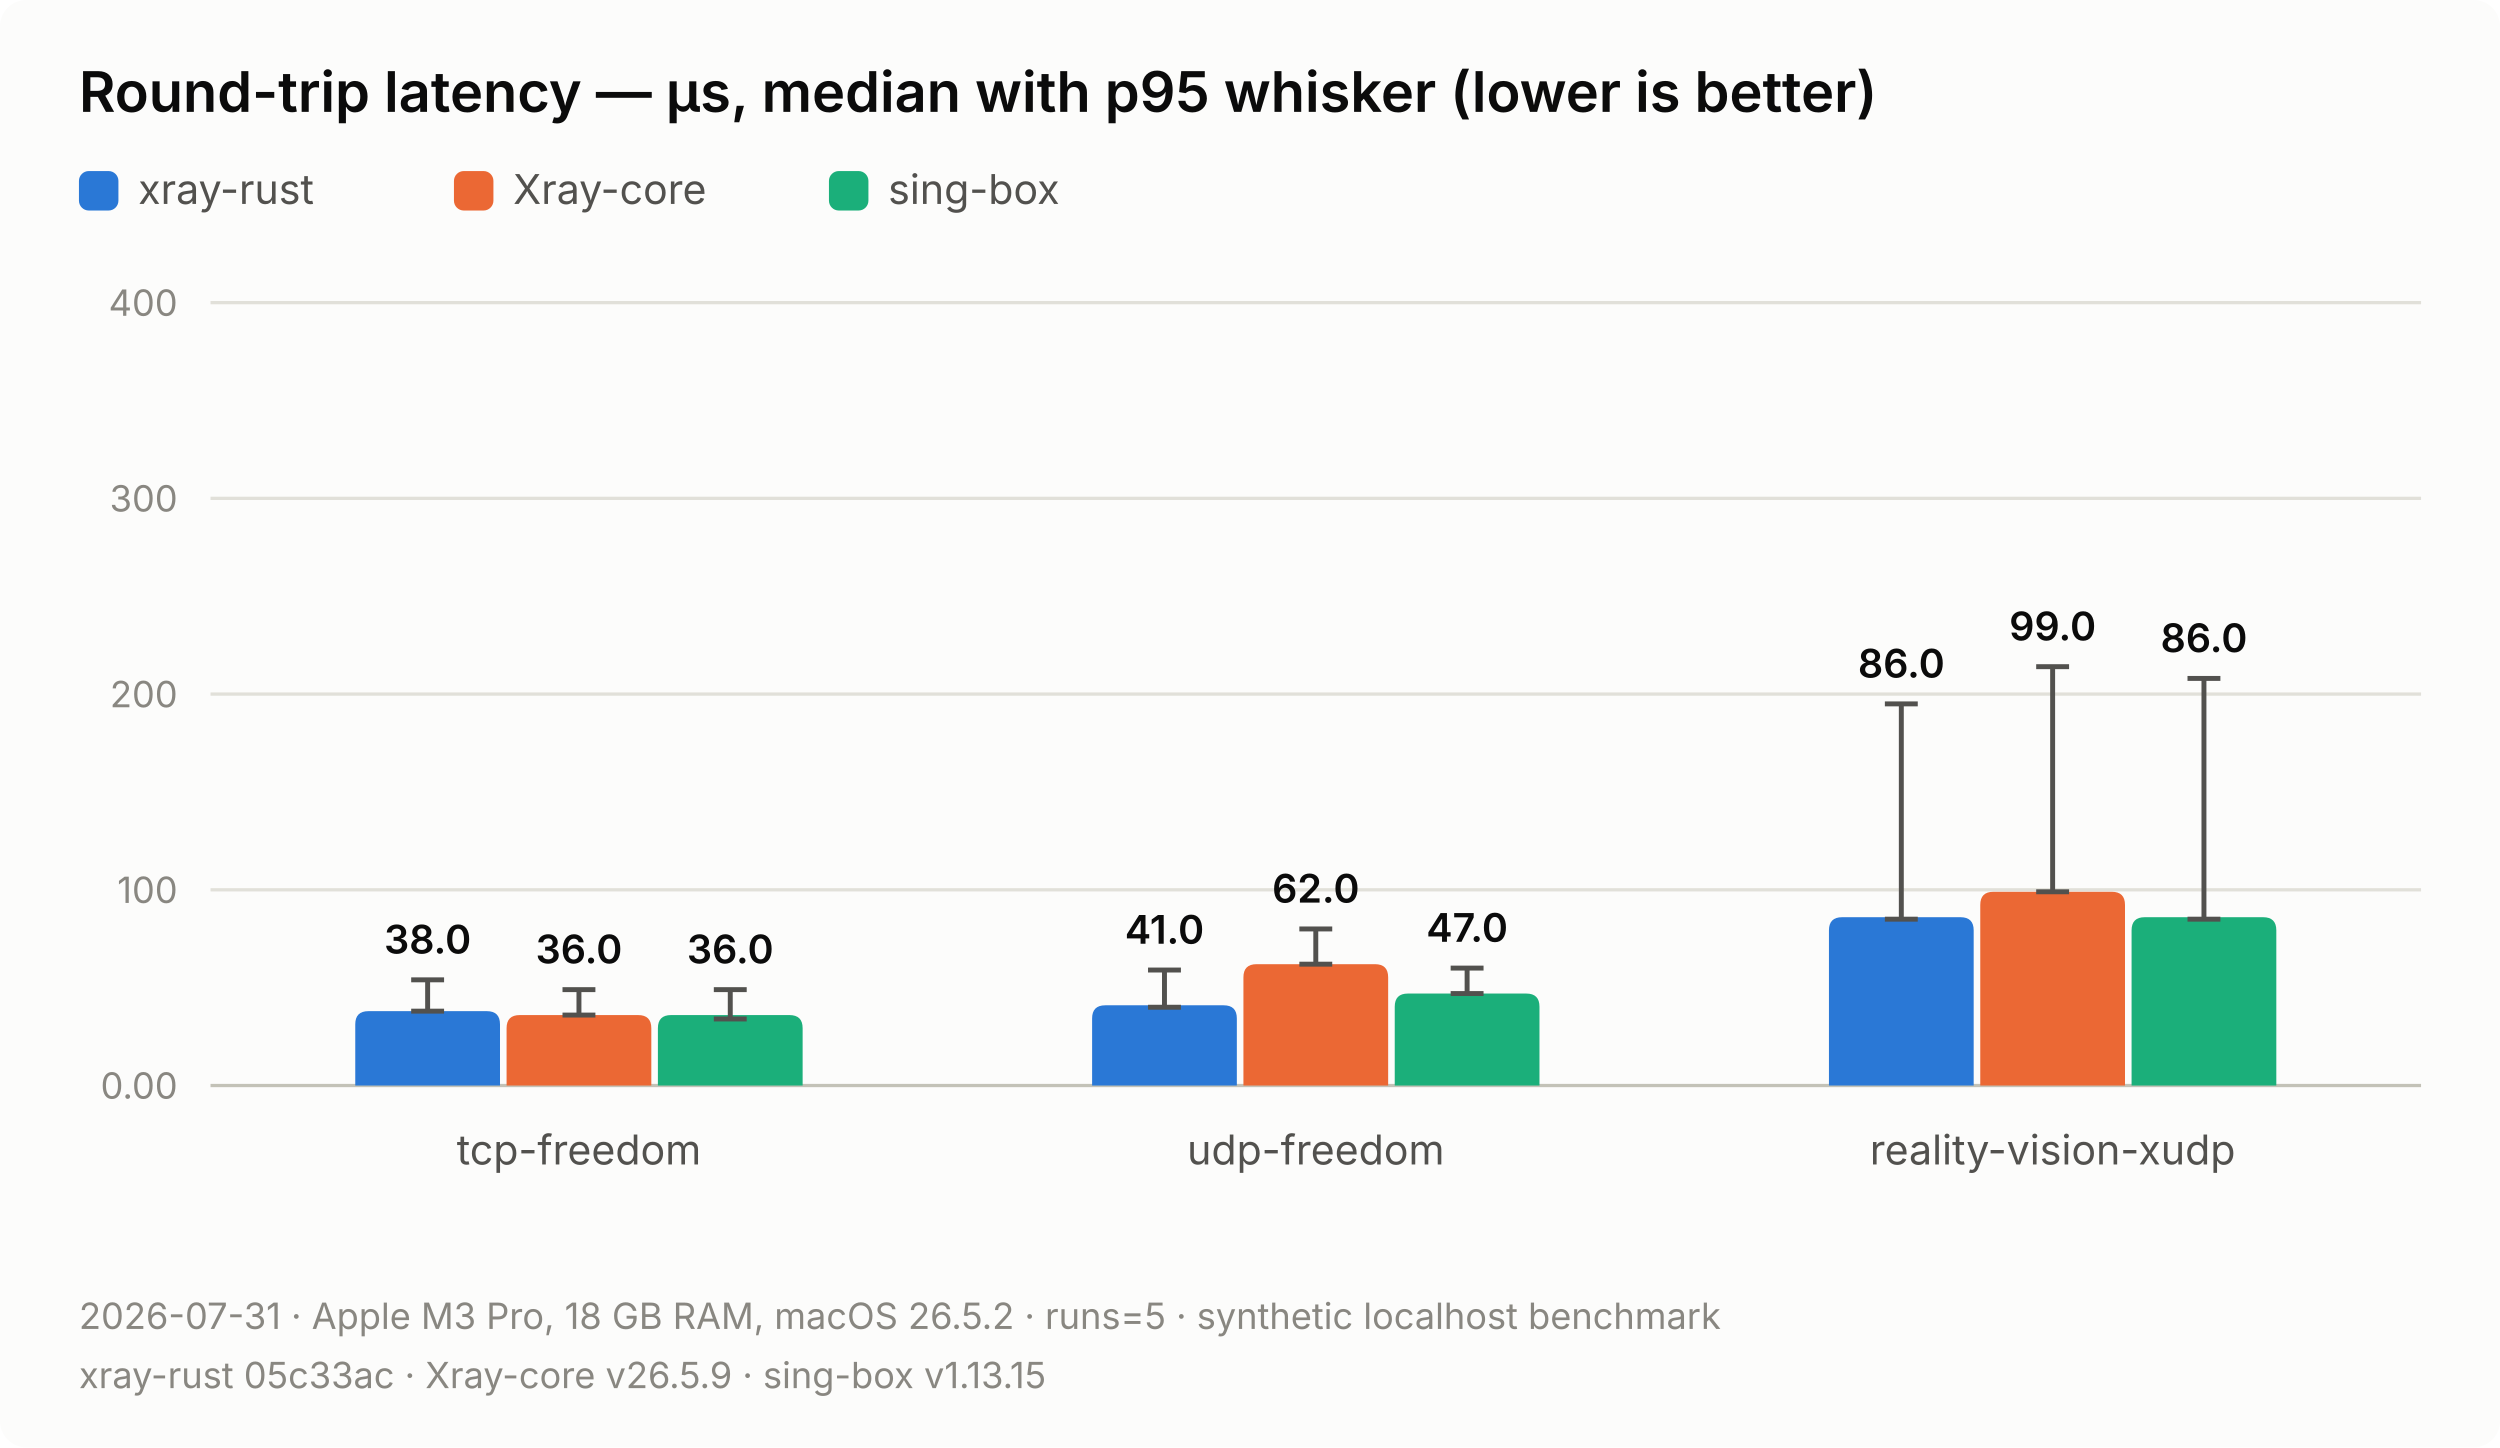
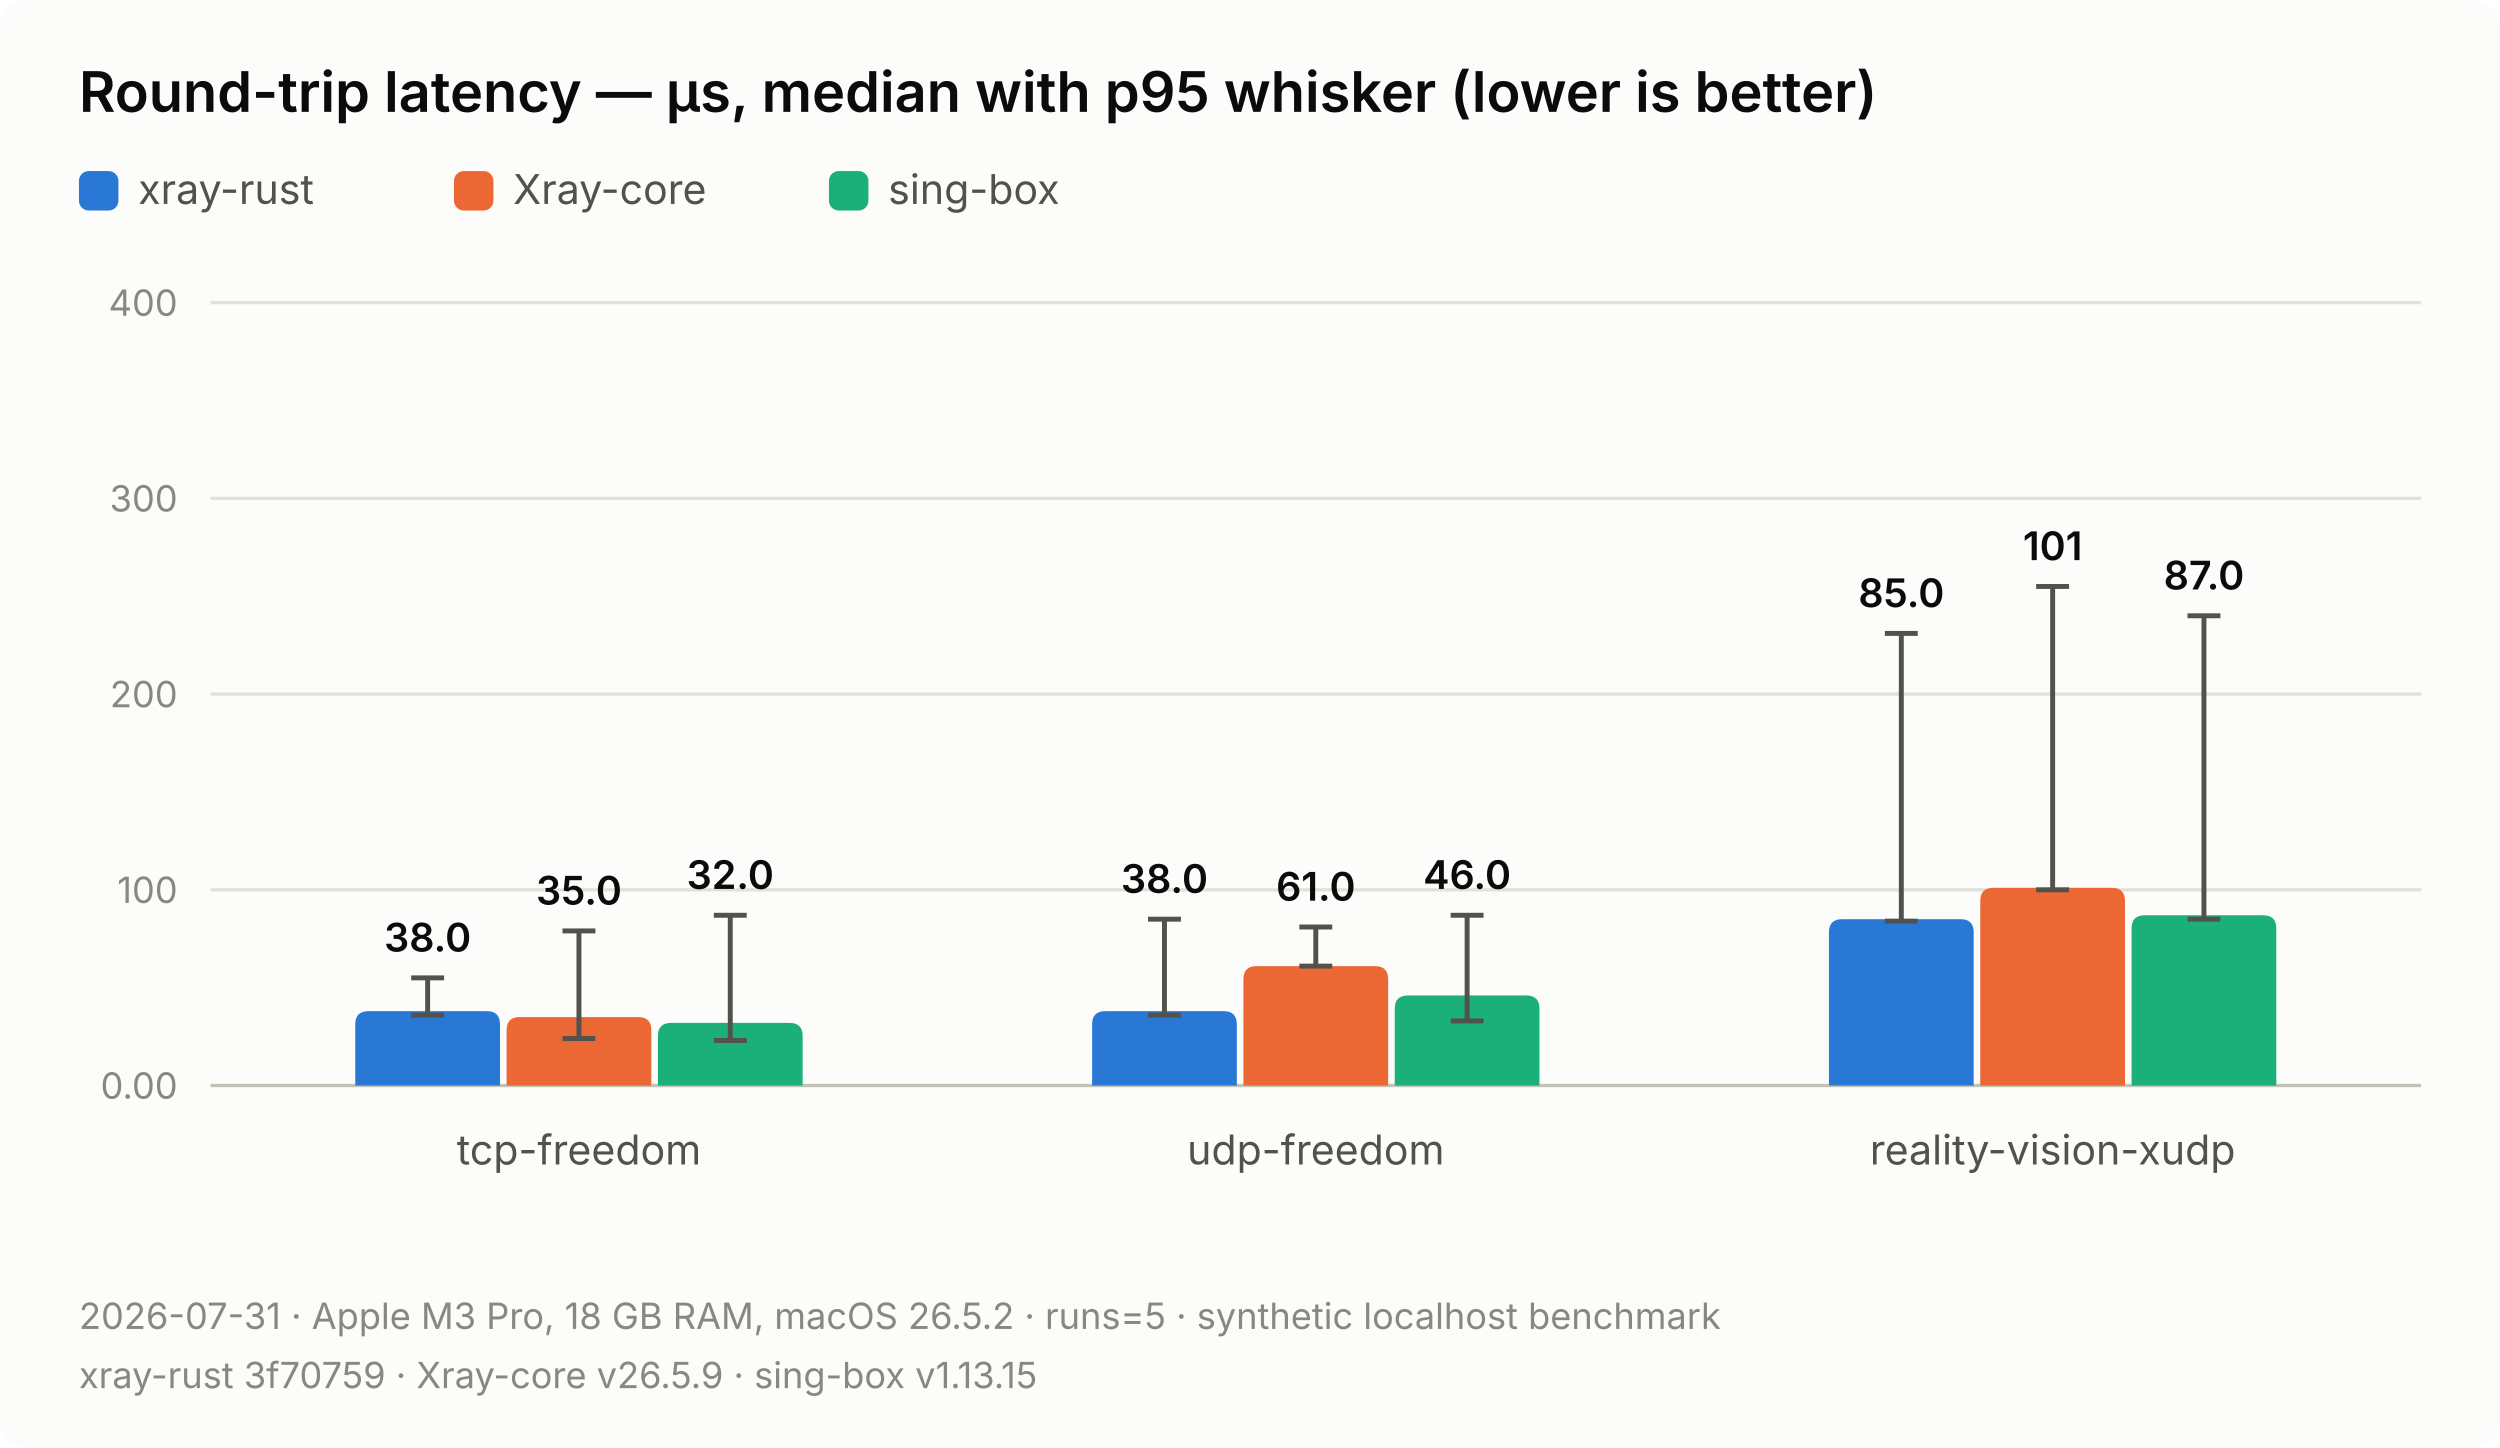
<svg xmlns="http://www.w3.org/2000/svg" width="760" height="440" viewBox="0 0 760 440" role="img" aria-label="Round-trip latency — µs, median with p95 whisker (lower is better)">
  <rect width="760" height="440" fill="#fcfcfb" rx="8" />
  <text x="24" y="34" font-family="system-ui, -apple-system, 'Segoe UI', sans-serif" font-size="17" font-weight="600" fill="#0b0b0b">Round-trip latency — µs, median with p95 whisker (lower is better)</text>
  <rect x="24.00" y="52" width="12" height="12" rx="3" fill="#2a78d6" />
  <text x="42.00" y="62" font-family="system-ui, -apple-system, 'Segoe UI', sans-serif" font-size="12.5" fill="#52514e">xray-rust</text>
  <rect x="138.00" y="52" width="12" height="12" rx="3" fill="#eb6834" />
  <text x="156.00" y="62" font-family="system-ui, -apple-system, 'Segoe UI', sans-serif" font-size="12.5" fill="#52514e">Xray-core</text>
  <rect x="252.00" y="52" width="12" height="12" rx="3" fill="#1baf7a" />
  <text x="270.00" y="62" font-family="system-ui, -apple-system, 'Segoe UI', sans-serif" font-size="12.5" fill="#52514e">sing-box</text>
  <text x="54" y="334.00" font-family="system-ui, -apple-system, 'Segoe UI', sans-serif" font-size="11" fill="#898781" text-anchor="end">0.00</text>
  <line x1="64" y1="270.50" x2="736" y2="270.50" stroke="#e1e0d9" stroke-width="1" />
  <text x="54" y="274.50" font-family="system-ui, -apple-system, 'Segoe UI', sans-serif" font-size="11" fill="#898781" text-anchor="end">100</text>
  <line x1="64" y1="211.00" x2="736" y2="211.00" stroke="#e1e0d9" stroke-width="1" />
  <text x="54" y="215.00" font-family="system-ui, -apple-system, 'Segoe UI', sans-serif" font-size="11" fill="#898781" text-anchor="end">200</text>
  <line x1="64" y1="151.50" x2="736" y2="151.50" stroke="#e1e0d9" stroke-width="1" />
  <text x="54" y="155.50" font-family="system-ui, -apple-system, 'Segoe UI', sans-serif" font-size="11" fill="#898781" text-anchor="end">300</text>
  <line x1="64" y1="92.00" x2="736" y2="92.00" stroke="#e1e0d9" stroke-width="1" />
  <text x="54" y="96.00" font-family="system-ui, -apple-system, 'Segoe UI', sans-serif" font-size="11" fill="#898781" text-anchor="end">400</text>
  <line x1="64" y1="330" x2="736" y2="330" stroke="#c3c2b7" stroke-width="1" />
  <path d="M 108.00 330.00 L 108.00 311.39 Q 108.00 307.39 112.00 307.39 L 148.00 307.39 Q 152.00 307.39 152.00 311.39 L 152.00 330.00 Z" fill="#2a78d6" />
-   <line x1="130.00" y1="307.39" x2="130.00" y2="297.87" stroke="#52514e" stroke-width="1.5" />
-   <line x1="125.00" y1="307.39" x2="135.00" y2="307.39" stroke="#52514e" stroke-width="1.5" />
-   <line x1="125.00" y1="297.87" x2="135.00" y2="297.87" stroke="#52514e" stroke-width="1.5" />
-   <text x="130.00" y="289.87" font-family="system-ui, -apple-system, 'Segoe UI', sans-serif" font-size="12" font-weight="600" fill="#0b0b0b" text-anchor="middle">38.0</text>
-   <path d="M 154.00 330.00 L 154.00 312.58 Q 154.00 308.58 158.00 308.58 L 194.00 308.58 Q 198.00 308.58 198.00 312.58 L 198.00 330.00 Z" fill="#eb6834" />
-   <line x1="176.00" y1="308.58" x2="176.00" y2="300.85" stroke="#52514e" stroke-width="1.5" />
-   <line x1="171.00" y1="308.58" x2="181.00" y2="308.58" stroke="#52514e" stroke-width="1.5" />
-   <line x1="171.00" y1="300.85" x2="181.00" y2="300.85" stroke="#52514e" stroke-width="1.5" />
-   <text x="176.00" y="292.85" font-family="system-ui, -apple-system, 'Segoe UI', sans-serif" font-size="12" font-weight="600" fill="#0b0b0b" text-anchor="middle">36.0</text>
-   <path d="M 200.00 330.00 L 200.00 312.58 Q 200.00 308.58 204.00 308.58 L 240.00 308.58 Q 244.00 308.58 244.00 312.58 L 244.00 330.00 Z" fill="#1baf7a" />
-   <line x1="222.00" y1="309.77" x2="222.00" y2="300.85" stroke="#52514e" stroke-width="1.5" />
-   <line x1="217.00" y1="309.77" x2="227.00" y2="309.77" stroke="#52514e" stroke-width="1.5" />
-   <line x1="217.00" y1="300.85" x2="227.00" y2="300.85" stroke="#52514e" stroke-width="1.5" />
-   <text x="222.00" y="292.85" font-family="system-ui, -apple-system, 'Segoe UI', sans-serif" font-size="12" font-weight="600" fill="#0b0b0b" text-anchor="middle">36.0</text>
+   <line x1="130.00" y1="308.58" x2="130.00" y2="297.27" stroke="#52514e" stroke-width="1.5" />
+   <line x1="125.00" y1="308.58" x2="135.00" y2="308.58" stroke="#52514e" stroke-width="1.5" />
+   <line x1="125.00" y1="297.27" x2="135.00" y2="297.27" stroke="#52514e" stroke-width="1.5" />
+   <text x="130.00" y="289.27" font-family="system-ui, -apple-system, 'Segoe UI', sans-serif" font-size="12" font-weight="600" fill="#0b0b0b" text-anchor="middle">38.0</text>
+   <path d="M 154.00 330.00 L 154.00 313.18 Q 154.00 309.18 158.00 309.18 L 194.00 309.18 Q 198.00 309.18 198.00 313.18 L 198.00 330.00 Z" fill="#eb6834" />
+   <line x1="176.00" y1="315.72" x2="176.00" y2="283.00" stroke="#52514e" stroke-width="1.5" />
+   <line x1="171.00" y1="315.72" x2="181.00" y2="315.72" stroke="#52514e" stroke-width="1.5" />
+   <line x1="171.00" y1="283.00" x2="181.00" y2="283.00" stroke="#52514e" stroke-width="1.5" />
+   <text x="176.00" y="275.00" font-family="system-ui, -apple-system, 'Segoe UI', sans-serif" font-size="12" font-weight="600" fill="#0b0b0b" text-anchor="middle">35.0</text>
+   <path d="M 200.00 330.00 L 200.00 314.96 Q 200.00 310.96 204.00 310.96 L 240.00 310.96 Q 244.00 310.96 244.00 314.96 L 244.00 330.00 Z" fill="#1baf7a" />
+   <line x1="222.00" y1="316.31" x2="222.00" y2="278.24" stroke="#52514e" stroke-width="1.5" />
+   <line x1="217.00" y1="316.31" x2="227.00" y2="316.31" stroke="#52514e" stroke-width="1.5" />
+   <line x1="217.00" y1="278.24" x2="227.00" y2="278.24" stroke="#52514e" stroke-width="1.5" />
+   <text x="222.00" y="270.24" font-family="system-ui, -apple-system, 'Segoe UI', sans-serif" font-size="12" font-weight="600" fill="#0b0b0b" text-anchor="middle">32.0</text>
  <text x="176.00" y="354" font-family="system-ui, -apple-system, 'Segoe UI', sans-serif" font-size="12.5" fill="#52514e" text-anchor="middle">tcp-freedom</text>
-   <path d="M 332.00 330.00 L 332.00 309.61 Q 332.00 305.61 336.00 305.61 L 372.00 305.61 Q 376.00 305.61 376.00 309.61 L 376.00 330.00 Z" fill="#2a78d6" />
-   <line x1="354.00" y1="306.20" x2="354.00" y2="294.89" stroke="#52514e" stroke-width="1.5" />
-   <line x1="349.00" y1="306.20" x2="359.00" y2="306.20" stroke="#52514e" stroke-width="1.5" />
-   <line x1="349.00" y1="294.89" x2="359.00" y2="294.89" stroke="#52514e" stroke-width="1.5" />
-   <text x="354.00" y="286.89" font-family="system-ui, -apple-system, 'Segoe UI', sans-serif" font-size="12" font-weight="600" fill="#0b0b0b" text-anchor="middle">41.0</text>
-   <path d="M 378.00 330.00 L 378.00 297.11 Q 378.00 293.11 382.00 293.11 L 418.00 293.11 Q 422.00 293.11 422.00 297.11 L 422.00 330.00 Z" fill="#eb6834" />
-   <line x1="400.00" y1="293.11" x2="400.00" y2="282.40" stroke="#52514e" stroke-width="1.5" />
-   <line x1="395.00" y1="293.11" x2="405.00" y2="293.11" stroke="#52514e" stroke-width="1.5" />
-   <line x1="395.00" y1="282.40" x2="405.00" y2="282.40" stroke="#52514e" stroke-width="1.5" />
-   <text x="400.00" y="274.40" font-family="system-ui, -apple-system, 'Segoe UI', sans-serif" font-size="12" font-weight="600" fill="#0b0b0b" text-anchor="middle">62.0</text>
-   <path d="M 424.00 330.00 L 424.00 306.04 Q 424.00 302.04 428.00 302.04 L 464.00 302.04 Q 468.00 302.04 468.00 306.04 L 468.00 330.00 Z" fill="#1baf7a" />
-   <line x1="446.00" y1="302.04" x2="446.00" y2="294.30" stroke="#52514e" stroke-width="1.5" />
-   <line x1="441.00" y1="302.04" x2="451.00" y2="302.04" stroke="#52514e" stroke-width="1.5" />
-   <line x1="441.00" y1="294.30" x2="451.00" y2="294.30" stroke="#52514e" stroke-width="1.5" />
-   <text x="446.00" y="286.30" font-family="system-ui, -apple-system, 'Segoe UI', sans-serif" font-size="12" font-weight="600" fill="#0b0b0b" text-anchor="middle">47.0</text>
+   <path d="M 332.00 330.00 L 332.00 311.39 Q 332.00 307.39 336.00 307.39 L 372.00 307.39 Q 376.00 307.39 376.00 311.39 L 376.00 330.00 Z" fill="#2a78d6" />
+   <line x1="354.00" y1="308.58" x2="354.00" y2="279.43" stroke="#52514e" stroke-width="1.5" />
+   <line x1="349.00" y1="308.58" x2="359.00" y2="308.58" stroke="#52514e" stroke-width="1.5" />
+   <line x1="349.00" y1="279.43" x2="359.00" y2="279.43" stroke="#52514e" stroke-width="1.5" />
+   <text x="354.00" y="271.43" font-family="system-ui, -apple-system, 'Segoe UI', sans-serif" font-size="12" font-weight="600" fill="#0b0b0b" text-anchor="middle">38.0</text>
+   <path d="M 378.00 330.00 L 378.00 297.70 Q 378.00 293.70 382.00 293.70 L 418.00 293.70 Q 422.00 293.70 422.00 297.70 L 422.00 330.00 Z" fill="#eb6834" />
+   <line x1="400.00" y1="293.70" x2="400.00" y2="281.81" stroke="#52514e" stroke-width="1.5" />
+   <line x1="395.00" y1="293.70" x2="405.00" y2="293.70" stroke="#52514e" stroke-width="1.5" />
+   <line x1="395.00" y1="281.81" x2="405.00" y2="281.81" stroke="#52514e" stroke-width="1.5" />
+   <text x="400.00" y="273.81" font-family="system-ui, -apple-system, 'Segoe UI', sans-serif" font-size="12" font-weight="600" fill="#0b0b0b" text-anchor="middle">61.0</text>
+   <path d="M 424.00 330.00 L 424.00 306.63 Q 424.00 302.63 428.00 302.63 L 464.00 302.63 Q 468.00 302.63 468.00 306.63 L 468.00 330.00 Z" fill="#1baf7a" />
+   <line x1="446.00" y1="310.37" x2="446.00" y2="278.24" stroke="#52514e" stroke-width="1.5" />
+   <line x1="441.00" y1="310.37" x2="451.00" y2="310.37" stroke="#52514e" stroke-width="1.5" />
+   <line x1="441.00" y1="278.24" x2="451.00" y2="278.24" stroke="#52514e" stroke-width="1.5" />
+   <text x="446.00" y="270.24" font-family="system-ui, -apple-system, 'Segoe UI', sans-serif" font-size="12" font-weight="600" fill="#0b0b0b" text-anchor="middle">46.0</text>
  <text x="400.00" y="354" font-family="system-ui, -apple-system, 'Segoe UI', sans-serif" font-size="12.5" fill="#52514e" text-anchor="middle">udp-freedom</text>
-   <path d="M 556.00 330.00 L 556.00 282.83 Q 556.00 278.83 560.00 278.83 L 596.00 278.83 Q 600.00 278.83 600.00 282.83 L 600.00 330.00 Z" fill="#2a78d6" />
-   <line x1="578.00" y1="279.43" x2="578.00" y2="213.98" stroke="#52514e" stroke-width="1.5" />
-   <line x1="573.00" y1="279.43" x2="583.00" y2="279.43" stroke="#52514e" stroke-width="1.5" />
-   <line x1="573.00" y1="213.98" x2="583.00" y2="213.98" stroke="#52514e" stroke-width="1.5" />
-   <text x="578.00" y="205.98" font-family="system-ui, -apple-system, 'Segoe UI', sans-serif" font-size="12" font-weight="600" fill="#0b0b0b" text-anchor="middle">86.0</text>
-   <path d="M 602.00 330.00 L 602.00 275.10 Q 602.00 271.10 606.00 271.10 L 642.00 271.10 Q 646.00 271.10 646.00 275.10 L 646.00 330.00 Z" fill="#eb6834" />
-   <line x1="624.00" y1="271.10" x2="624.00" y2="202.67" stroke="#52514e" stroke-width="1.5" />
-   <line x1="619.00" y1="271.10" x2="629.00" y2="271.10" stroke="#52514e" stroke-width="1.5" />
-   <line x1="619.00" y1="202.67" x2="629.00" y2="202.67" stroke="#52514e" stroke-width="1.5" />
-   <text x="624.00" y="194.67" font-family="system-ui, -apple-system, 'Segoe UI', sans-serif" font-size="12" font-weight="600" fill="#0b0b0b" text-anchor="middle">99.0</text>
-   <path d="M 648.00 330.00 L 648.00 282.83 Q 648.00 278.83 652.00 278.83 L 688.00 278.83 Q 692.00 278.83 692.00 282.83 L 692.00 330.00 Z" fill="#1baf7a" />
-   <line x1="670.00" y1="279.43" x2="670.00" y2="206.24" stroke="#52514e" stroke-width="1.5" />
+   <path d="M 556.00 330.00 L 556.00 283.43 Q 556.00 279.43 560.00 279.43 L 596.00 279.43 Q 600.00 279.43 600.00 283.43 L 600.00 330.00 Z" fill="#2a78d6" />
+   <line x1="578.00" y1="280.02" x2="578.00" y2="192.56" stroke="#52514e" stroke-width="1.5" />
+   <line x1="573.00" y1="280.02" x2="583.00" y2="280.02" stroke="#52514e" stroke-width="1.5" />
+   <line x1="573.00" y1="192.56" x2="583.00" y2="192.56" stroke="#52514e" stroke-width="1.5" />
+   <text x="578.00" y="184.56" font-family="system-ui, -apple-system, 'Segoe UI', sans-serif" font-size="12" font-weight="600" fill="#0b0b0b" text-anchor="middle">85.0</text>
+   <path d="M 602.00 330.00 L 602.00 273.90 Q 602.00 269.90 606.00 269.90 L 642.00 269.90 Q 646.00 269.90 646.00 273.90 L 646.00 330.00 Z" fill="#eb6834" />
+   <line x1="624.00" y1="270.50" x2="624.00" y2="178.28" stroke="#52514e" stroke-width="1.5" />
+   <line x1="619.00" y1="270.50" x2="629.00" y2="270.50" stroke="#52514e" stroke-width="1.5" />
+   <line x1="619.00" y1="178.28" x2="629.00" y2="178.28" stroke="#52514e" stroke-width="1.5" />
+   <text x="624.00" y="170.28" font-family="system-ui, -apple-system, 'Segoe UI', sans-serif" font-size="12" font-weight="600" fill="#0b0b0b" text-anchor="middle">101</text>
+   <path d="M 648.00 330.00 L 648.00 282.24 Q 648.00 278.24 652.00 278.24 L 688.00 278.24 Q 692.00 278.24 692.00 282.24 L 692.00 330.00 Z" fill="#1baf7a" />
+   <line x1="670.00" y1="279.43" x2="670.00" y2="187.20" stroke="#52514e" stroke-width="1.5" />
  <line x1="665.00" y1="279.43" x2="675.00" y2="279.43" stroke="#52514e" stroke-width="1.5" />
-   <line x1="665.00" y1="206.24" x2="675.00" y2="206.24" stroke="#52514e" stroke-width="1.5" />
-   <text x="670.00" y="198.24" font-family="system-ui, -apple-system, 'Segoe UI', sans-serif" font-size="12" font-weight="600" fill="#0b0b0b" text-anchor="middle">86.0</text>
+   <line x1="665.00" y1="187.20" x2="675.00" y2="187.20" stroke="#52514e" stroke-width="1.5" />
+   <text x="670.00" y="179.20" font-family="system-ui, -apple-system, 'Segoe UI', sans-serif" font-size="12" font-weight="600" fill="#0b0b0b" text-anchor="middle">87.0</text>
  <text x="624.00" y="354" font-family="system-ui, -apple-system, 'Segoe UI', sans-serif" font-size="12.5" fill="#52514e" text-anchor="middle">reality-vision-xudp</text>
  <text x="24" y="404" font-family="system-ui, -apple-system, 'Segoe UI', sans-serif" font-size="11" fill="#898781">2026-07-31 · Apple M3 Pro, 18 GB RAM, macOS 26.5.2 · runs=5 · synthetic localhost benchmark</text>
-   <text x="24" y="422" font-family="system-ui, -apple-system, 'Segoe UI', sans-serif" font-size="11" fill="#898781">xray-rust 05c33ac · Xray-core v26.5.9 · sing-box v1.13.15</text>
+   <text x="24" y="422" font-family="system-ui, -apple-system, 'Segoe UI', sans-serif" font-size="11" fill="#898781">xray-rust 3f70759 · Xray-core v26.5.9 · sing-box v1.13.15</text>
</svg>
